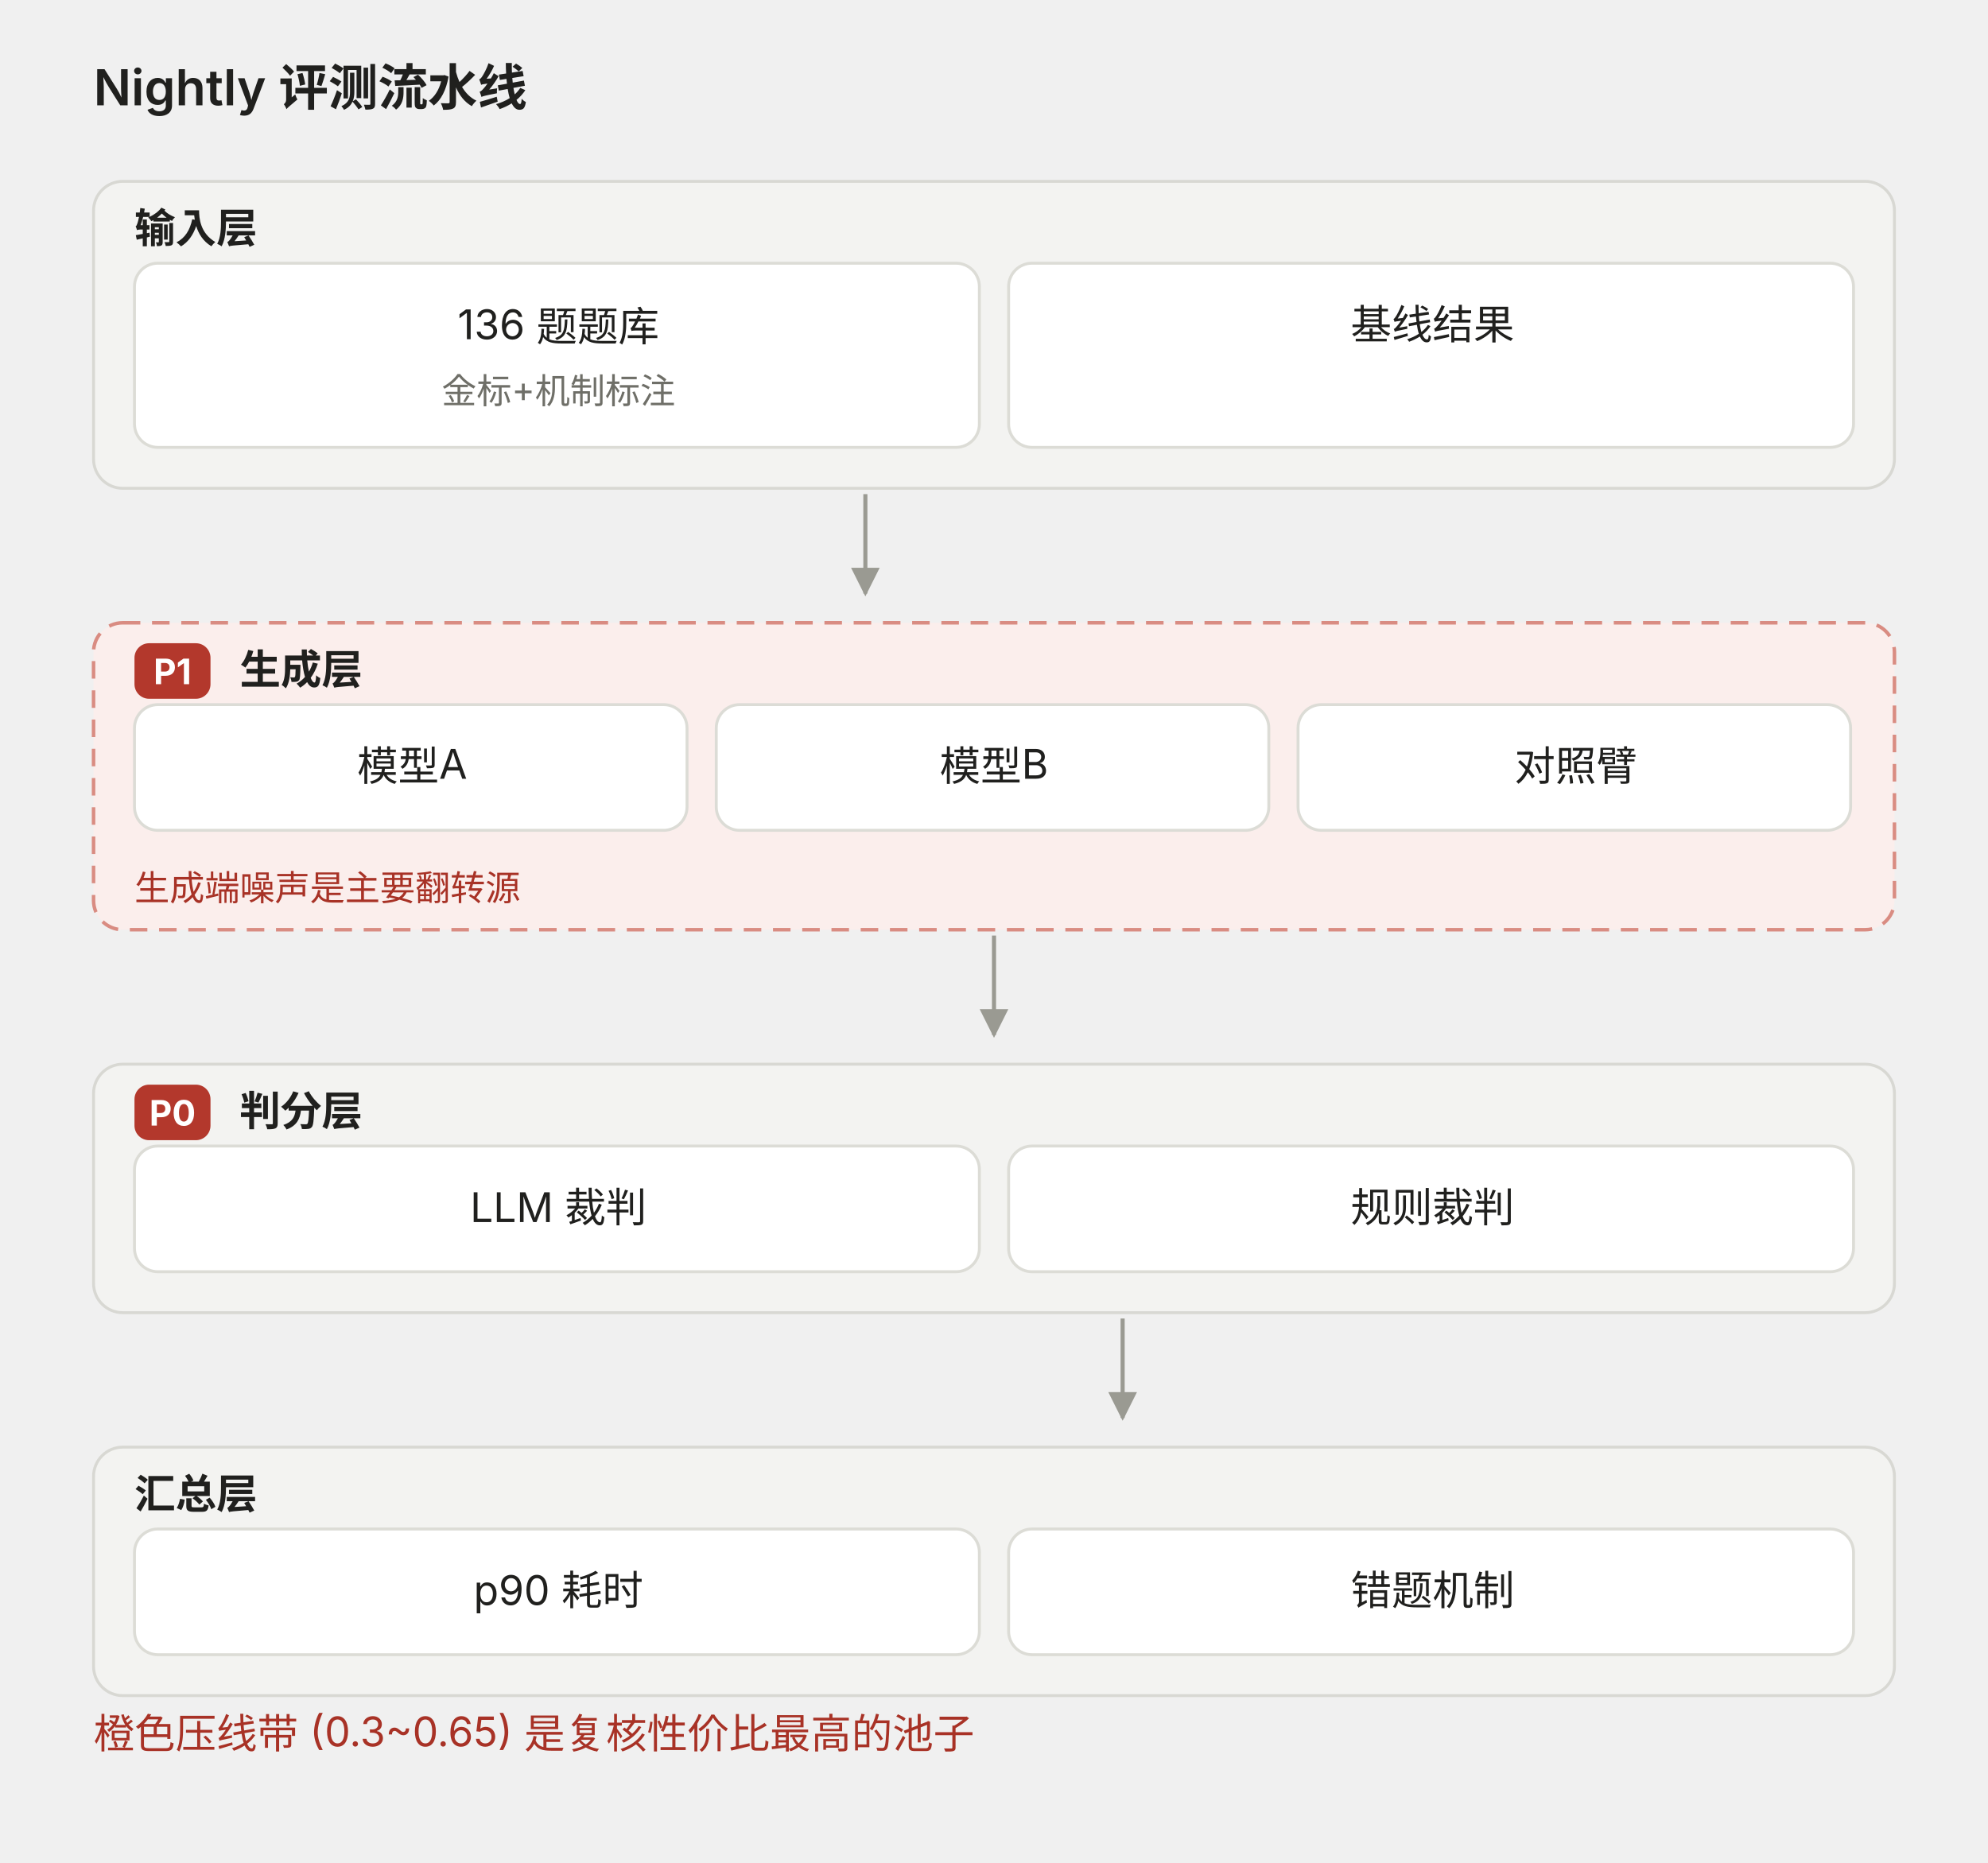
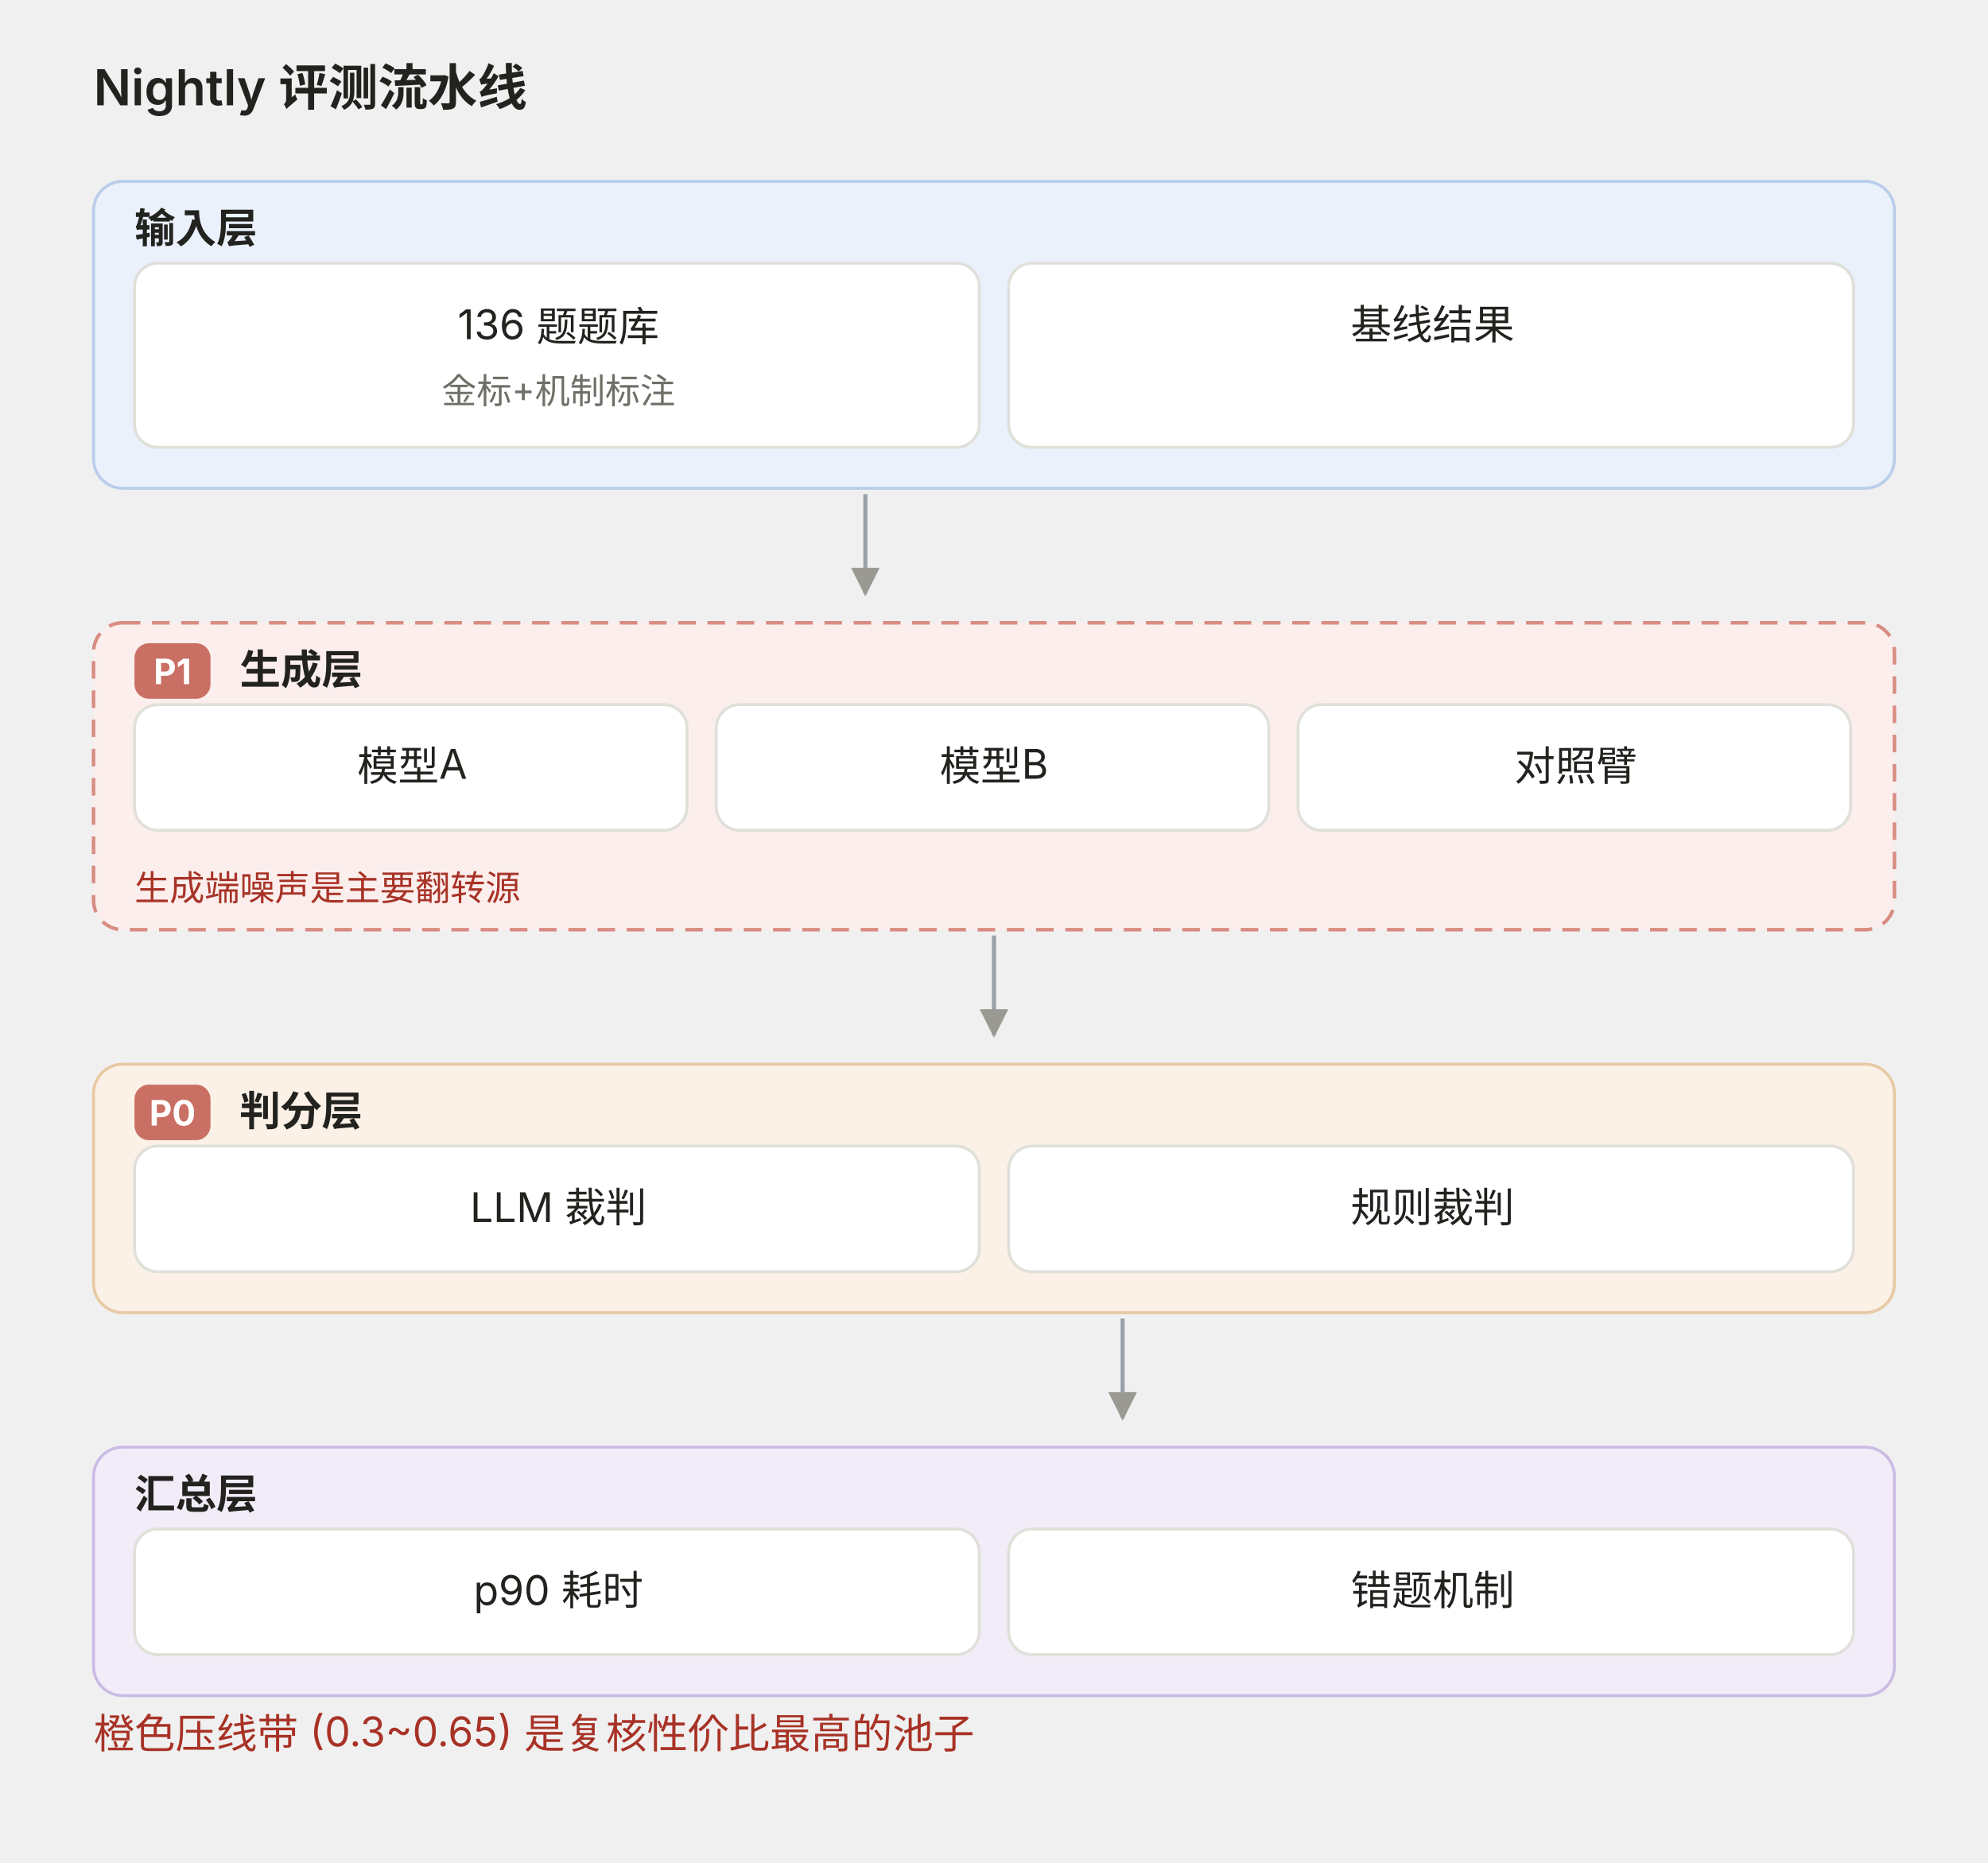
<svg xmlns="http://www.w3.org/2000/svg" viewBox="0 0 680 637" width="1600" height="1499">
-   <style>text{font-family:system-ui,-apple-system,'Segoe UI','PingFang SC','Microsoft YaHei',sans-serif}.box{fill:#f3f3f1;stroke:#d8d8d3;stroke-width:1}.box-danger{fill:#fbeeec;stroke:#d98c82;stroke-width:1.2;stroke-dasharray:6 4}.chip{fill:#ffffff;stroke:#dcdcd6;stroke-width:1}.chip-danger{fill:#fbeeec;stroke:#d98c82;stroke-width:1}.chip-ok{fill:#edf5ef;stroke:#7bb892;stroke-width:1}.badge{fill:#b3382c}.t{fill:#20201e}.t-inv{fill:#ffffff}.t-dim{fill:#6f6f68}.t-danger{fill:#a83226}.t-ok{fill:#1c7c46}.axis{stroke:#9a9a92;stroke-width:1;fill:none}.grid{stroke:#e3e3de;stroke-width:1}.line{stroke:#9a9a92;stroke-width:1.4;fill:none;marker-end:url(#arr)}.dot{fill:#8a63d2;stroke:#ffffff;stroke-width:1}.ring-done{fill:#1c7c46}.ring-active{fill:#b3382c}.ring-todo{fill:#ffffff;stroke:#9a9a92;stroke-width:1.5}@media (prefers-color-scheme:dark){.box{fill:#2b2b29;stroke:#4a4a45}.box-danger{fill:#3a2a28;stroke:#a05548}.chip{fill:#343431;stroke:#52524c}.chip-danger{fill:#3a2a28;stroke:#a05548}.chip-ok{fill:#25332a;stroke:#3f7a55}.badge{fill:#d05a4c}.t{fill:#e8e8e2}.t-dim{fill:#9a9a92}.t-danger{fill:#e08a7e}.t-ok{fill:#5cb884}.axis{stroke:#8a8a82}.grid{stroke:#3d3d3a}.line{stroke:#8a8a82}.dot{stroke:#343431}.ring-todo{fill:#2b2b29;stroke:#8a8a82}}</style>
+   <style>text{font-family:system-ui,-apple-system,'Segoe UI','PingFang SC','Microsoft YaHei',sans-serif}.box{fill:#f4f4f2;stroke:#dcdcd6;stroke-width:1}.chip{fill:#ffffff;stroke:#e0e0da;stroke-width:1}.tint1{fill:#eaf1fb;stroke:#b9cdea;stroke-width:1}.tint2{fill:#eaf6ef;stroke:#b4d8c3;stroke-width:1}.tint3{fill:#fbf1e6;stroke:#e7c9a3;stroke-width:1}.tint4{fill:#f2ecf8;stroke:#cbbbe4;stroke-width:1}.tint5{fill:#fdeeef;stroke:#e6b4b8;stroke-width:1}.tint6{fill:#e9f4f3;stroke:#aed4cf;stroke-width:1}.box-danger{fill:#fbeeec;stroke:#d98c82;stroke-width:1.2;stroke-dasharray:6 4}.chip-danger{fill:#fbeeec;stroke:#d98c82;stroke-width:1}.chip-ok{fill:#edf5ef;stroke:#7bb892;stroke-width:1}.badge{fill:#c96f63}.t{fill:#22221f}.t-inv{fill:#ffffff}.t-dim{fill:#6f6f68}.t-danger{fill:#a83226}.t-ok{fill:#1c7c46}.axis{stroke:#9a9a92;stroke-width:1;fill:none}.grid{stroke:#e6e6e1;stroke-width:1}.line{stroke:#9aa0aa;stroke-width:1.4;fill:none;marker-end:url(#arr)}.dot{fill:#7c5fc0;stroke:#ffffff;stroke-width:1}.ring-done{fill:#4f9d76}.ring-active{fill:#c96f63}.ring-todo{fill:#ffffff;stroke:#9a9a92;stroke-width:1.5}@media (prefers-color-scheme:dark){.box{fill:#2b2b29;stroke:#4a4a45}.chip{fill:#343431;stroke:#52524c}.tint1{fill:#22303f;stroke:#3d5670}.tint2{fill:#20332a;stroke:#3c6a51}.tint3{fill:#36291a;stroke:#6d5230}.tint4{fill:#2b2740;stroke:#4d4468}.tint5{fill:#3a2628;stroke:#6d4549}.tint6{fill:#1f302e;stroke:#3c5e59}.box-danger{fill:#3a2a28;stroke:#a05548}.chip-danger{fill:#3a2a28;stroke:#a05548}.chip-ok{fill:#25332a;stroke:#3f7a55}.badge{fill:#d05a4c}.t{fill:#e9e9e3}.t-dim{fill:#9a9a92}.t-danger{fill:#e08a7e}.t-ok{fill:#5cb884}.axis{stroke:#8a8a82}.grid{stroke:#3d3d3a}.line{stroke:#8a8a82}.dot{stroke:#343431}.ring-todo{fill:#2b2b29;stroke:#8a8a82}}</style>
  <defs>
    <marker id="arr" viewBox="0 0 10 10" refX="9" refY="5" markerWidth="7" markerHeight="7" orient="auto-start-reverse">
      <path d="M0 0L10 5L0 10z" fill="#9a9a92" />
    </marker>
  </defs>
  <text class="t" x="32" y="36" font-size="17" font-weight="600">Nightly 评测流水线</text>
-   <rect class="box" x="32" y="62" width="616" height="105" rx="10" />
+   <rect class="box tint1" x="32" y="62" width="616" height="105" rx="10" />
  <text class="t" x="46" y="83" font-size="14" font-weight="600">输入层</text>
  <rect class="chip" x="46" y="90" width="289" height="63" rx="8" />
  <text class="t" x="191" y="116" font-size="14" text-anchor="middle">136 题题库</text>
  <text class="t-dim" x="191" y="138" font-size="12" text-anchor="middle">金标+机制标注</text>
  <rect class="chip" x="345" y="90" width="289" height="63" rx="8" />
  <text class="t" x="490" y="116" font-size="14" text-anchor="middle">基线结果</text>
  <rect class="box box-danger" x="32" y="213" width="616" height="105" rx="10" />
  <rect class="badge" x="46" y="220" width="26" height="19" rx="5" />
  <text class="t-inv" x="59" y="234" font-size="12" font-weight="700" text-anchor="middle">P1</text>
  <text class="t" x="82" y="234" font-size="14" font-weight="600">生成层</text>
  <rect class="chip" x="46" y="241" width="189" height="43" rx="8" />
  <text class="t" x="141" y="267" font-size="14" text-anchor="middle">模型A</text>
  <rect class="chip" x="245" y="241" width="189" height="43" rx="8" />
  <text class="t" x="340" y="267" font-size="14" text-anchor="middle">模型B</text>
  <rect class="chip" x="444" y="241" width="189" height="43" rx="8" />
  <text class="t" x="539" y="267" font-size="14" text-anchor="middle">对照臂</text>
  <text class="t-danger" x="46" y="308" font-size="12">生成端噪声是主要翻转源</text>
-   <rect class="box" x="32" y="364" width="616" height="85" rx="10" />
+   <rect class="box tint3" x="32" y="364" width="616" height="85" rx="10" />
  <rect class="badge" x="46" y="371" width="26" height="19" rx="5" />
  <text class="t-inv" x="59" y="385" font-size="12" font-weight="700" text-anchor="middle">P0</text>
  <text class="t" x="82" y="385" font-size="14" font-weight="600">判分层</text>
  <rect class="chip" x="46" y="392" width="289" height="43" rx="8" />
  <text class="t" x="191" y="418" font-size="14" text-anchor="middle">LLM 裁判</text>
  <rect class="chip" x="345" y="392" width="289" height="43" rx="8" />
  <text class="t" x="490" y="418" font-size="14" text-anchor="middle">规则裁判</text>
-   <rect class="box" x="32" y="495" width="616" height="85" rx="10" />
+   <rect class="box tint4" x="32" y="495" width="616" height="85" rx="10" />
  <text class="t" x="46" y="516" font-size="14" font-weight="600">汇总层</text>
  <rect class="chip" x="46" y="523" width="289" height="43" rx="8" />
  <text class="t" x="191" y="549" font-size="14" text-anchor="middle">p90 耗时</text>
  <rect class="chip" x="345" y="523" width="289" height="43" rx="8" />
  <text class="t" x="490" y="549" font-size="14" text-anchor="middle">错题机制</text>
  <path class="line" d="M296 169 L296 203" />
  <path class="line" d="M340 320 L340 354" />
  <path class="line" d="M384 451 L384 485" />
  <text class="t-danger" x="32" y="598" font-size="14">橙色压线带 (0.3~0.65) 是复核性价比最高的池子</text>
</svg>
